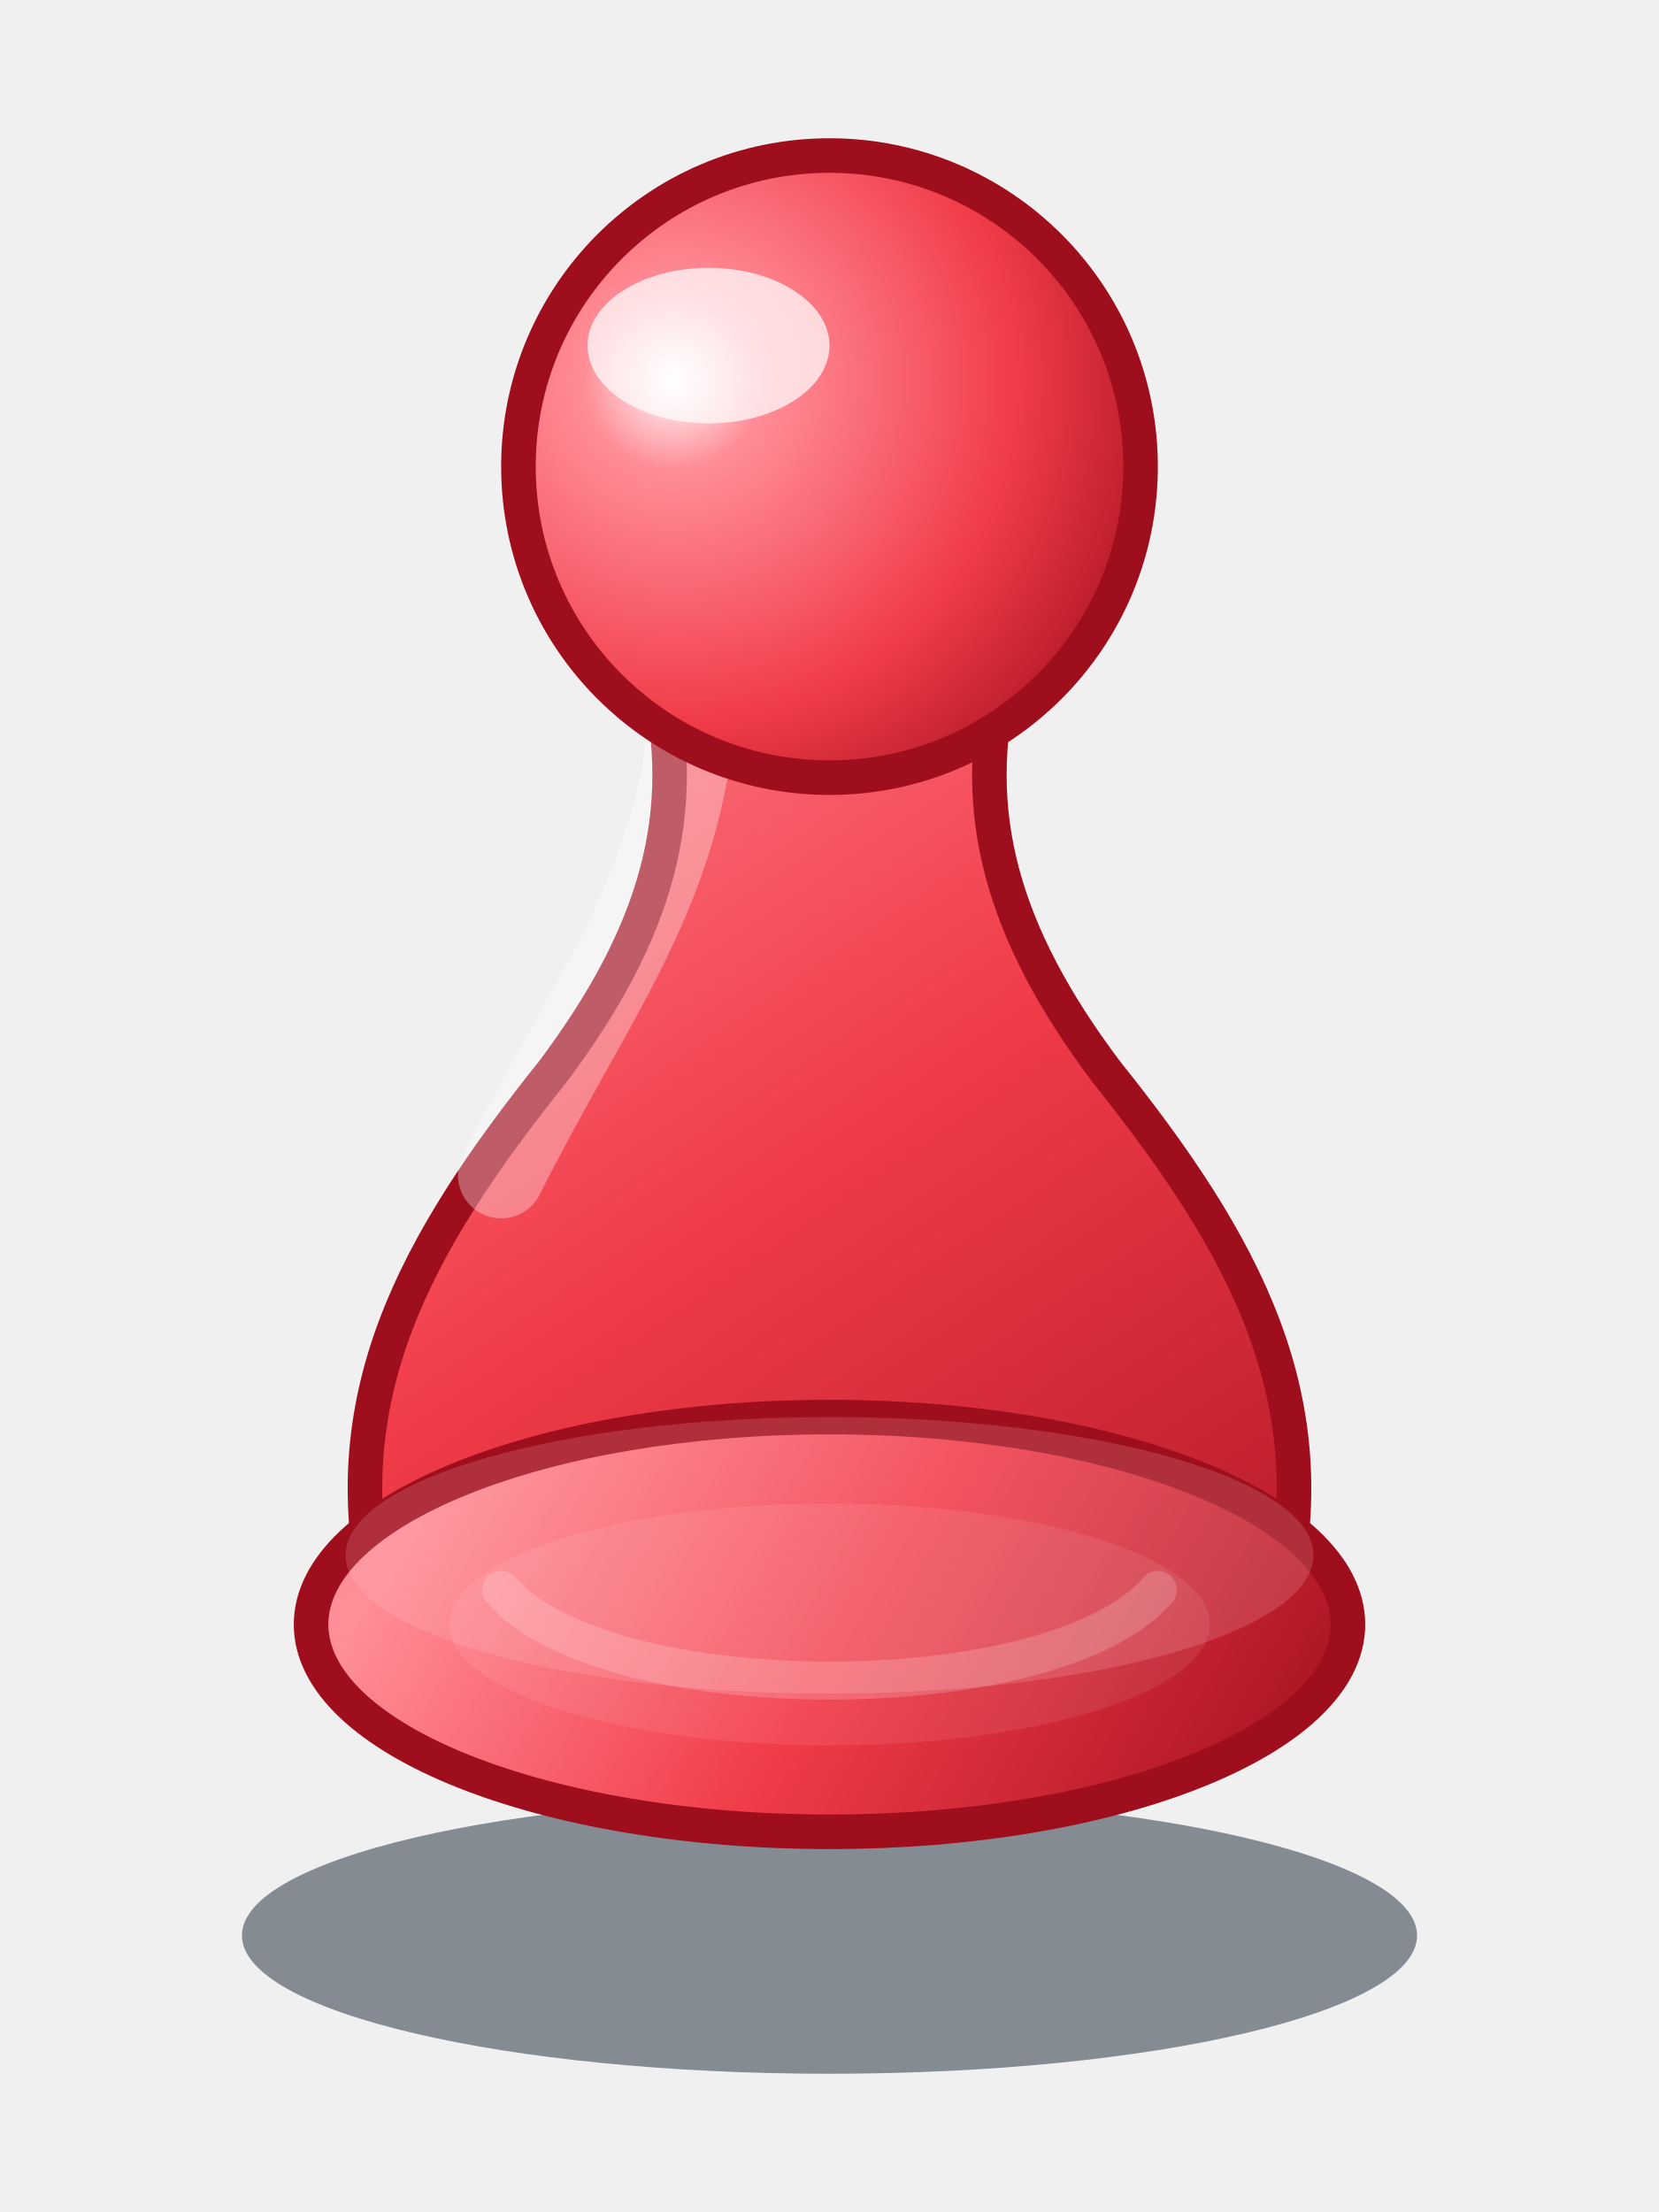
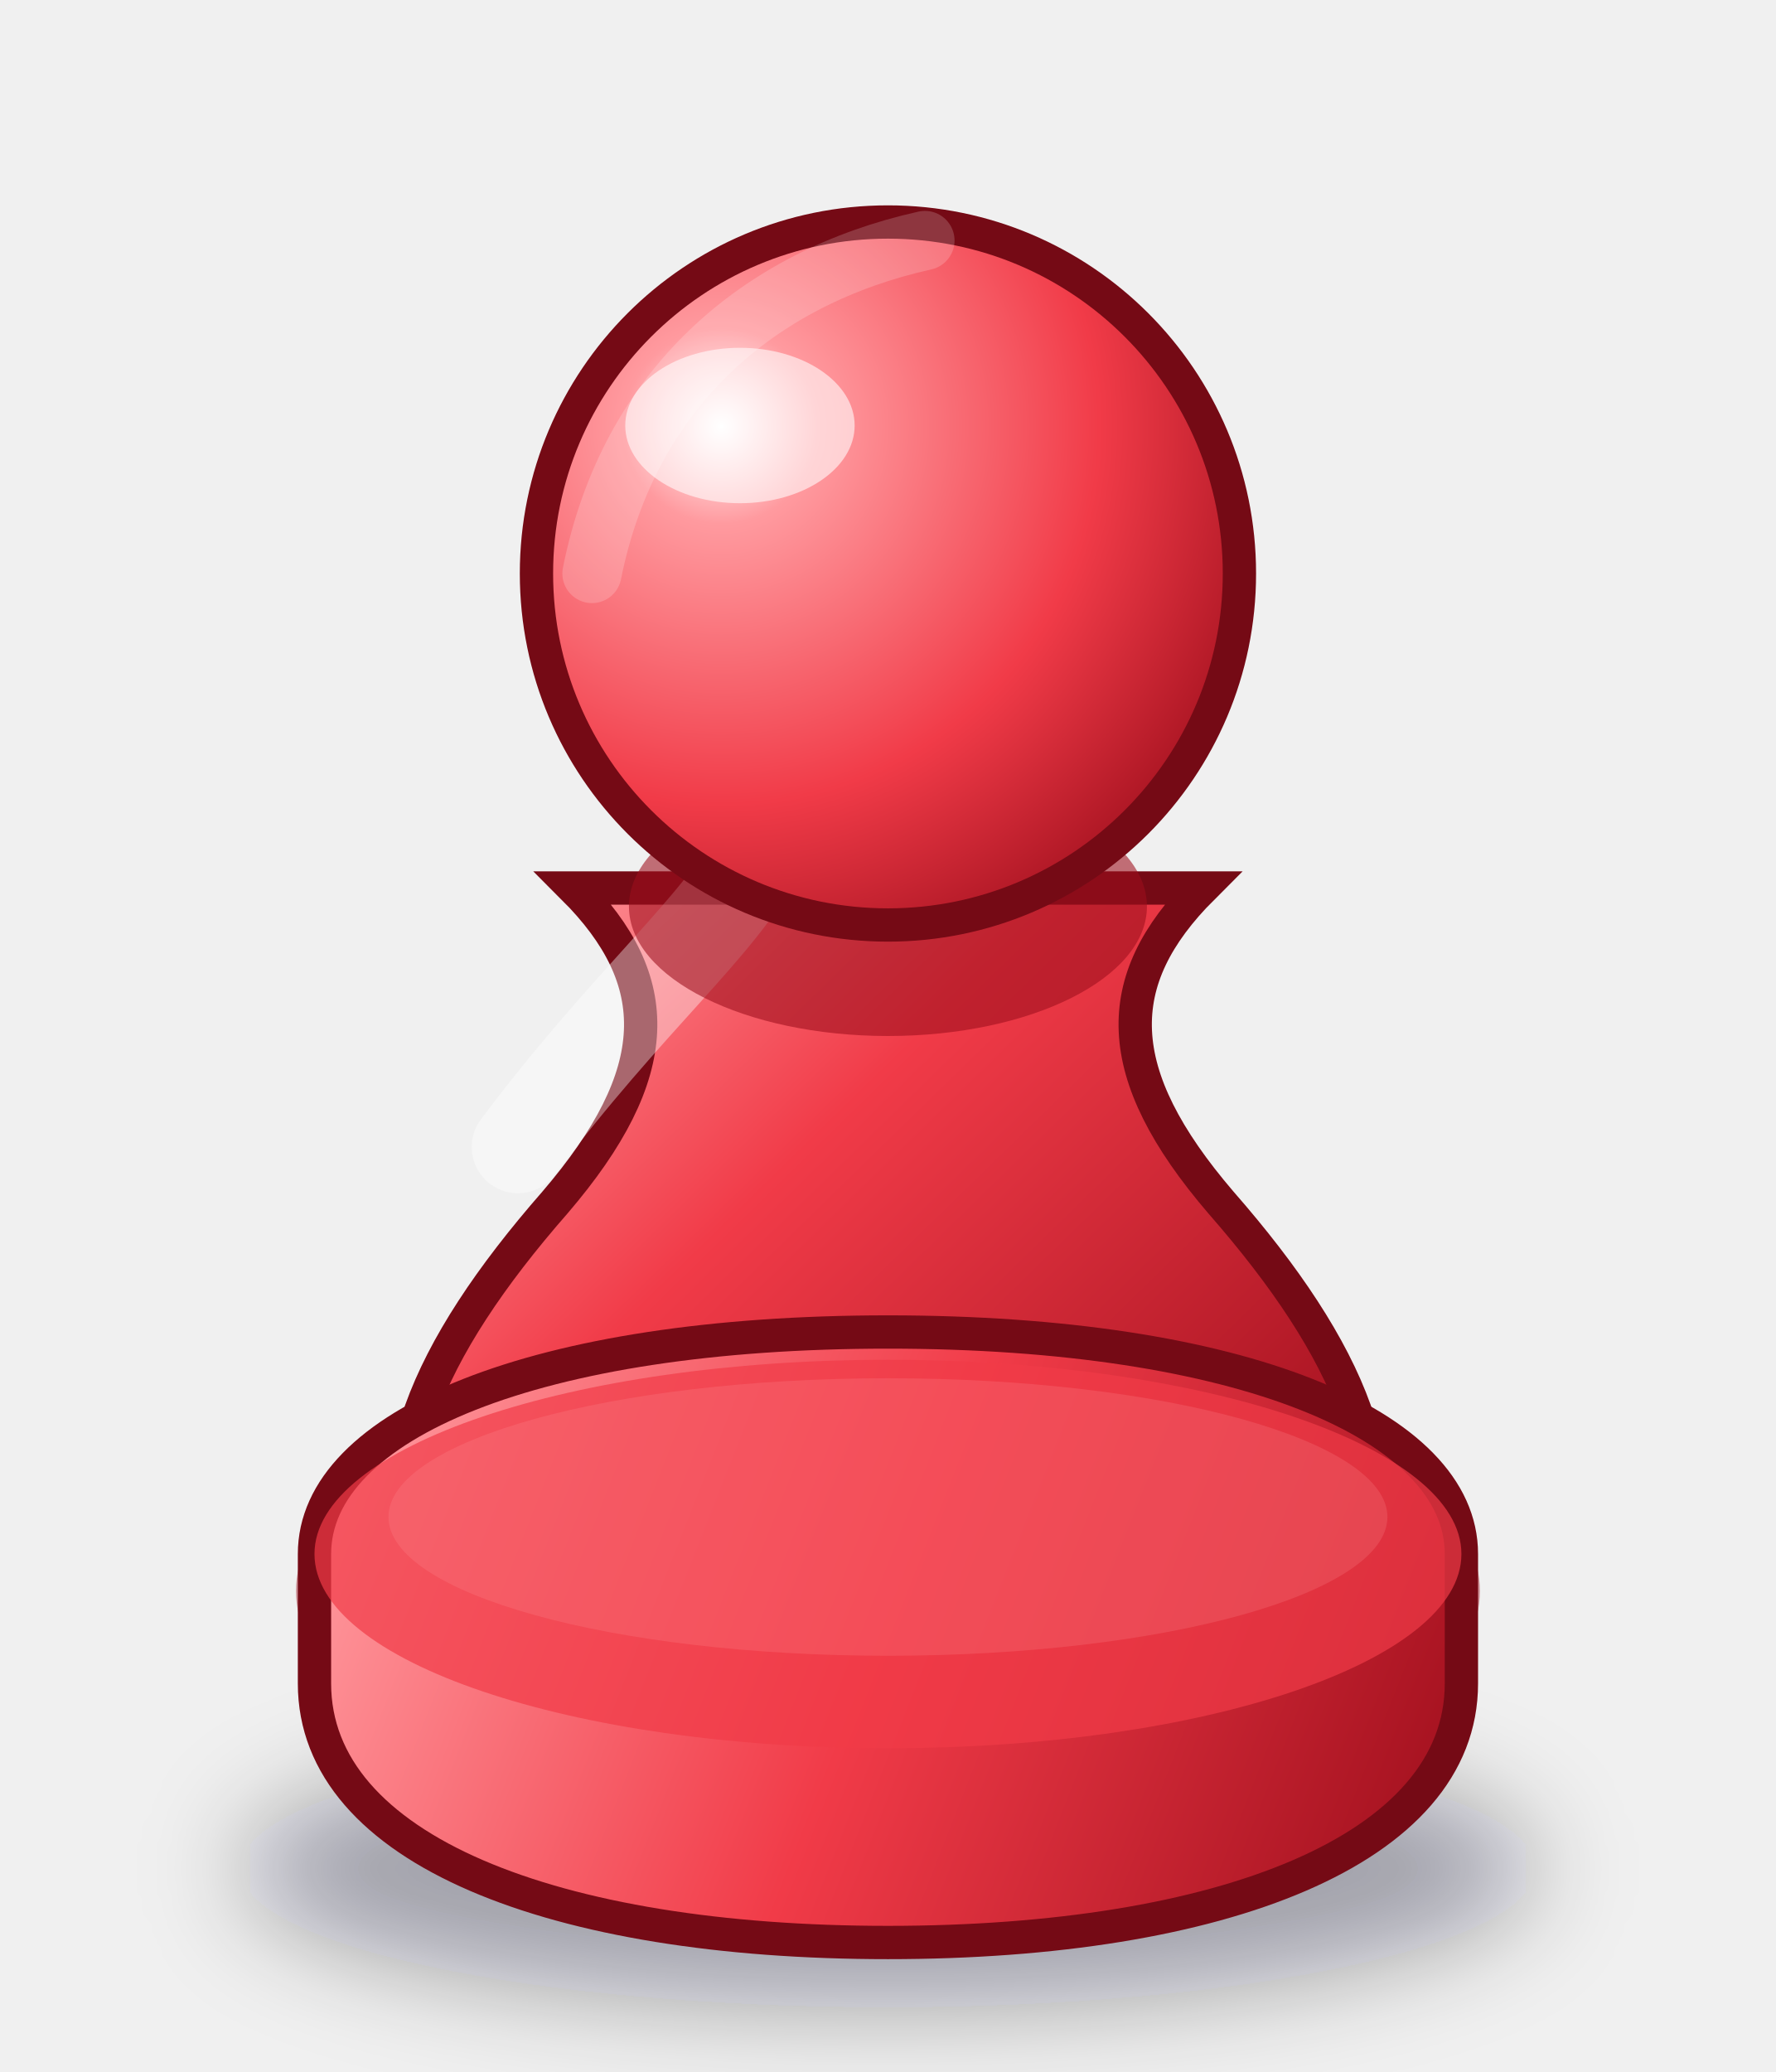
- <svg xmlns="http://www.w3.org/2000/svg" width="96" height="128" viewBox="0 0 96 128" fill="none">
+ <svg xmlns="http://www.w3.org/2000/svg" width="96" height="112" viewBox="0 0 96 112" fill="none">
  <defs>
-     <linearGradient id="body" x1="20" y1="30" x2="76" y2="112" gradientUnits="userSpaceOnUse">
-       <stop offset="0" stop-color="#FF8E98" />
-       <stop offset="0.46" stop-color="#F13B48" />
-       <stop offset="1" stop-color="#9E0E1C" />
-     </linearGradient>
-     <radialGradient id="head" cx="0" cy="0" r="1" gradientUnits="userSpaceOnUse" gradientTransform="translate(39 22) rotate(45) scale(32)">
+     <radialGradient id="head" cx="0" cy="0" r="1" gradientUnits="userSpaceOnUse" gradientTransform="translate(39 23) rotate(47) scale(33)">
      <stop offset="0" stop-color="#FFFFFF" />
-       <stop offset="0.16" stop-color="#FF8E98" />
+       <stop offset="0.16" stop-color="#FF9A9F" />
      <stop offset="0.62" stop-color="#F13B48" />
      <stop offset="1" stop-color="#9E0E1C" />
    </radialGradient>
-     <linearGradient id="base" x1="24" y1="88" x2="72" y2="116" gradientUnits="userSpaceOnUse">
-       <stop offset="0" stop-color="#FF8E98" />
-       <stop offset="0.45" stop-color="#F13B48" />
+     <linearGradient id="body" x1="28" y1="46" x2="69" y2="88" gradientUnits="userSpaceOnUse">
+       <stop offset="0" stop-color="#FF9A9F" />
+       <stop offset="0.38" stop-color="#F13B48" />
      <stop offset="1" stop-color="#9E0E1C" />
    </linearGradient>
+     <linearGradient id="rim" x1="18" y1="78" x2="79" y2="102" gradientUnits="userSpaceOnUse">
+       <stop offset="0" stop-color="#FF9A9F" />
+       <stop offset="0.48" stop-color="#F13B48" />
+       <stop offset="1" stop-color="#9E0E1C" />
+     </linearGradient>
+     <filter id="soft" x="-30%" y="-30%" width="160%" height="160%">
+       <feGaussianBlur stdDeviation="2.8" />
+     </filter>
  </defs>
-   <ellipse cx="48" cy="112" rx="34" ry="8" fill="#001120" fill-opacity="0.45" />
-   <path d="M38 39C40 47 38 54 32 62C24 72 19 81 22 93H74C77 81 72 72 64 62C58 54 56 47 58 39H38Z" fill="url(#body)" stroke="#9E0E1C" stroke-width="2" />
-   <path d="M29 68C34 58 39 52 40 42" stroke="#FFFFFF" stroke-opacity="0.33" stroke-width="5" stroke-linecap="round" />
-   <ellipse cx="48" cy="94" rx="30" ry="12" fill="url(#base)" stroke="#9E0E1C" stroke-width="2" />
-   <ellipse cx="48" cy="90" rx="28" ry="8" fill="#FFCBD0" fill-opacity="0.18" />
-   <ellipse cx="48" cy="94" rx="22" ry="7" fill="#FFFFFF" fill-opacity="0.08" />
-   <circle cx="48" cy="27" r="18" fill="url(#head)" stroke="#9E0E1C" stroke-width="2" />
-   <ellipse cx="41" cy="20" rx="7" ry="4.5" fill="#FFFFFF" fill-opacity="0.72" />
-   <path d="M29 92C35 99 61 99 67 92" stroke="#FFFFFF" stroke-opacity="0.18" stroke-width="2.2" stroke-linecap="round" />
+   <ellipse cx="48" cy="101" rx="35" ry="7.5" fill="#001120" fill-opacity="0.33" filter="url(#soft)" />
+   <path d="M31 48            C36 53 36 58 30 65            C23 73 20 80 23 86            C27 93 36 96 48 96            C60 96 69 93 73 86            C76 80 73 73 66 65            C60 58 60 53 65 48            Z" fill="url(#body)" stroke="#750A15" stroke-width="1.8" />
+   <path d="M28 62C34 54 39 50 41 46" stroke="#FFFFFF" stroke-opacity="0.38" stroke-width="5" stroke-linecap="round" />
+   <ellipse cx="48" cy="86" rx="32" ry="13" fill="#9E0E1C" fill-opacity="0.42" />
+   <path d="M17 84            C17 77 29 72 48 72            C67 72 79 77 79 84            L79 91            C79 100 66 105 48 105            C30 105 17 100 17 91            Z" fill="url(#rim)" stroke="#750A15" stroke-width="1.8" />
+   <ellipse cx="48" cy="84" rx="31" ry="10.5" fill="#F13B48" fill-opacity="0.70" />
+   <ellipse cx="48" cy="82" rx="27" ry="7.5" fill="#FF9A9F" fill-opacity="0.20" />
+   <ellipse cx="48" cy="49" rx="14" ry="7" fill="#9E0E1C" fill-opacity="0.58" />
+   <circle cx="48" cy="31" r="19" fill="url(#head)" stroke="#750A15" stroke-width="1.8" />
+   <ellipse cx="40" cy="23" rx="6.2" ry="4.2" fill="#FFFFFF" fill-opacity="0.58" />
+   <path d="M32 31C34 21 41 15 50 13" stroke="#FFFFFF" stroke-opacity="0.18" stroke-width="3.2" stroke-linecap="round" />
</svg>
